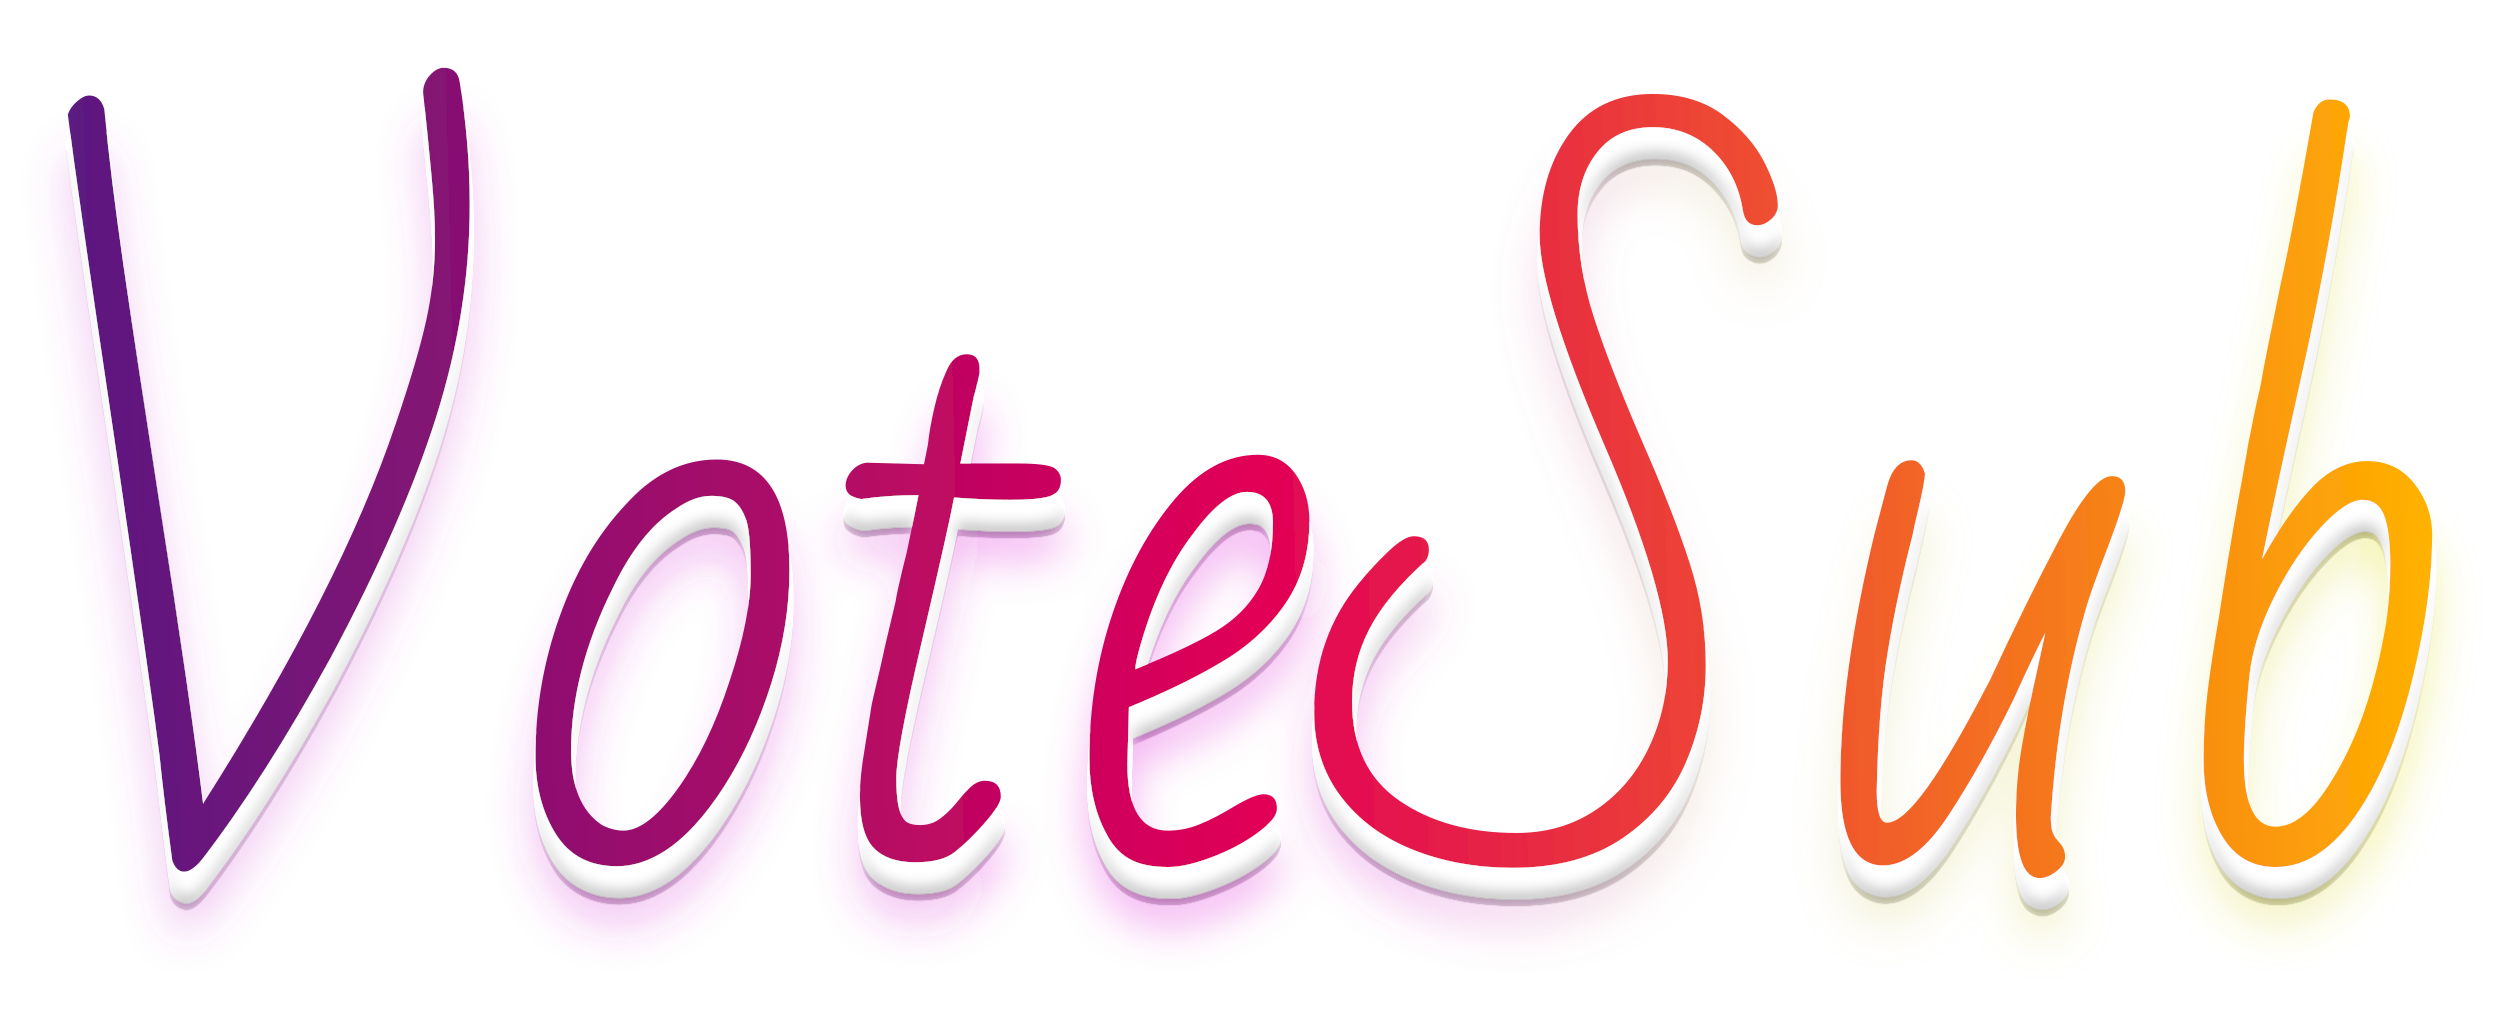
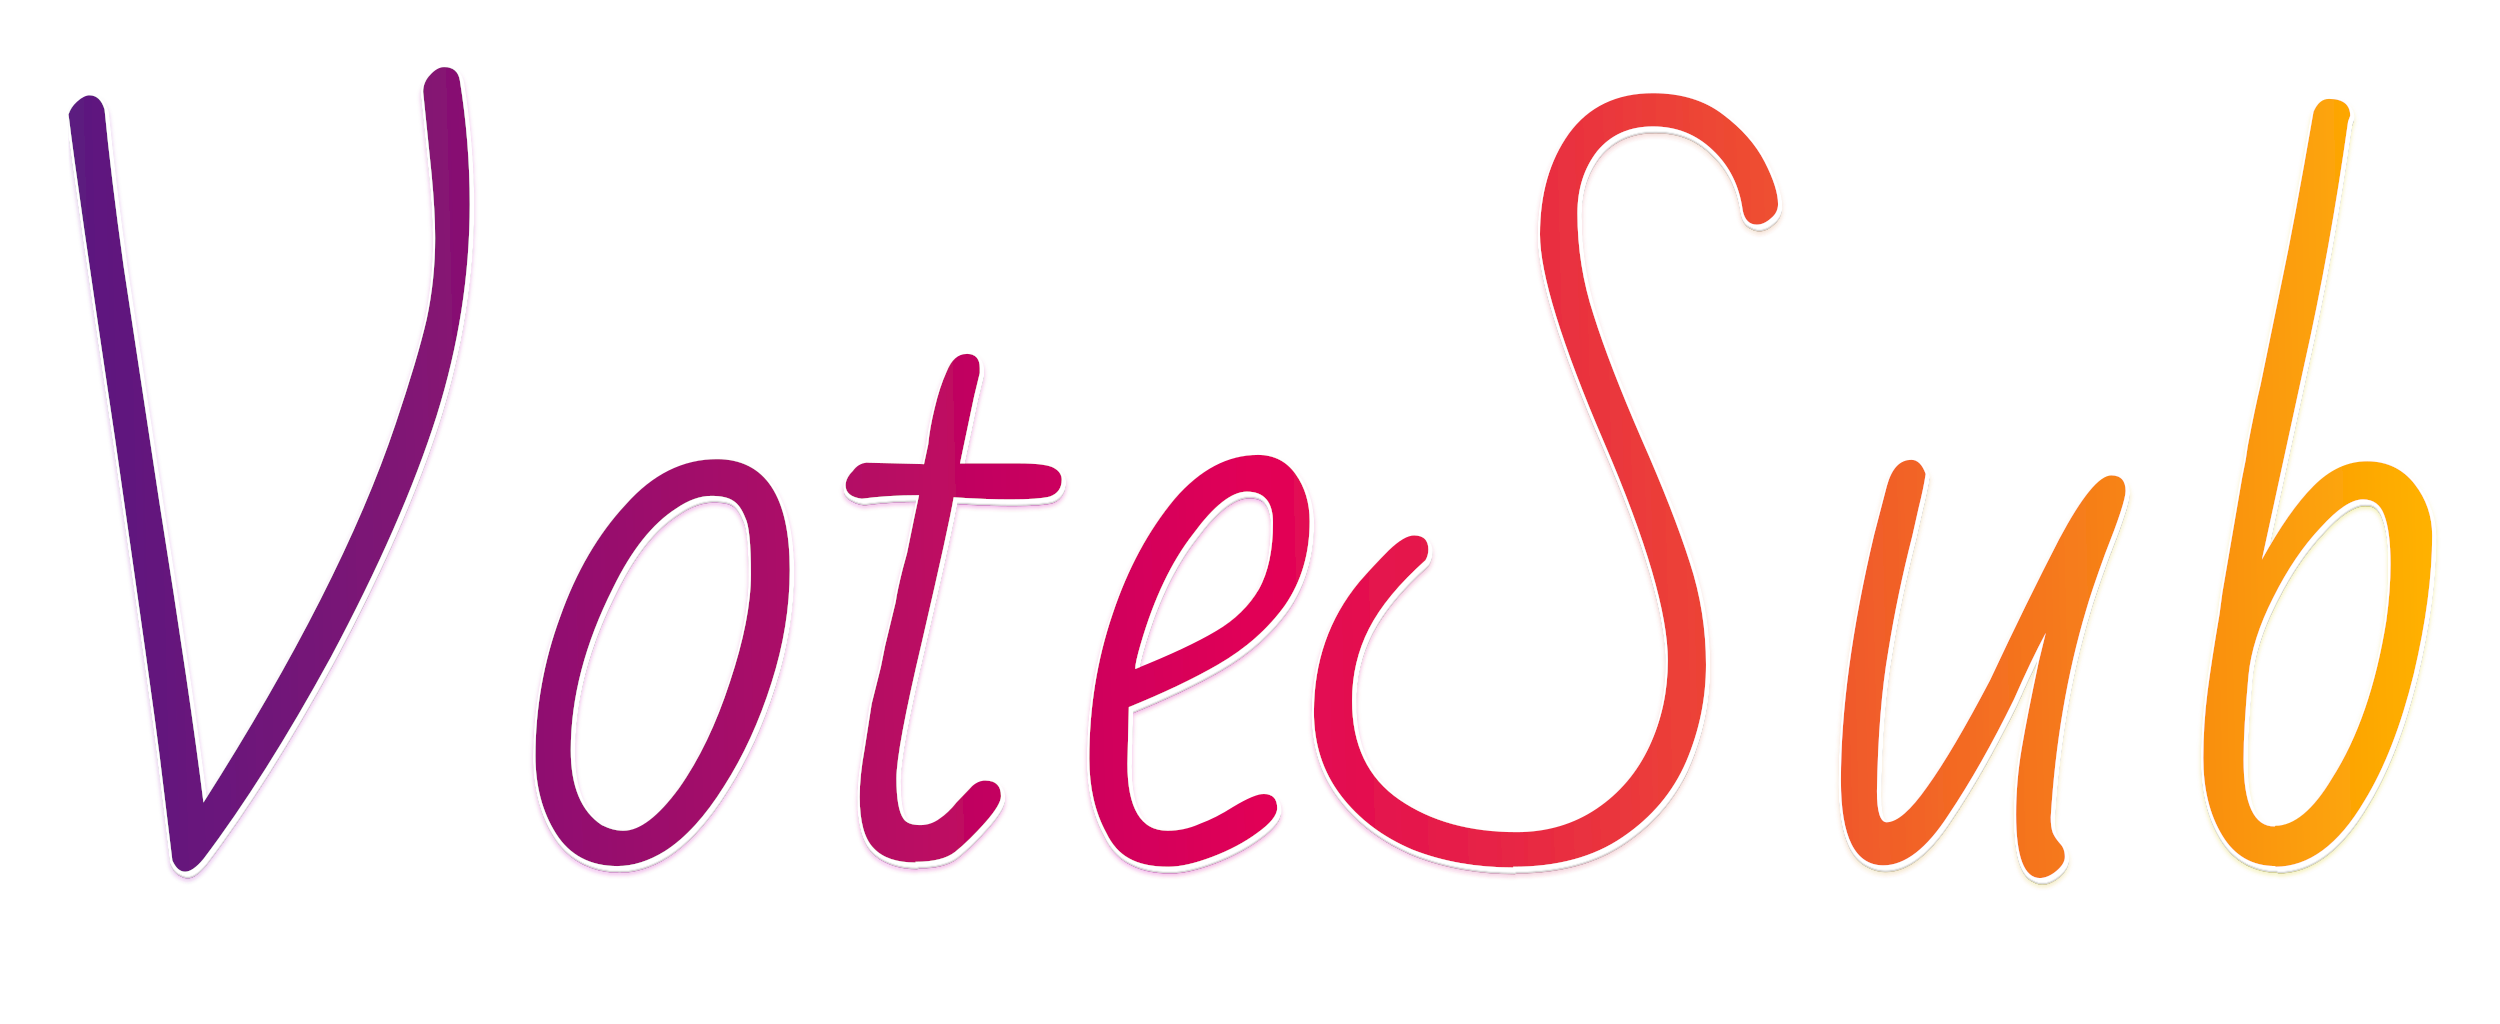
- <svg xmlns="http://www.w3.org/2000/svg" width="353.85" height="144.89">
+ <svg xmlns="http://www.w3.org/2000/svg" viewBox="0 0 3539 1449">
  <defs>
-     <filter id="A" x="-.029" y="-.084" width="1.057" height="1.263">
+     <linearGradient id="b" x1="3432" x2="92" y1="-587" y2="-506" gradientUnits="userSpaceOnUse">
+       <stop offset="0" stop-color="#ffb200" />
+       <stop offset=".5" stop-color="#e10057" />
+       <stop offset="1" stop-color="#5a1a80" />
+     </linearGradient>
+     <filter id="a" width="11" height="13" x="0" y="-1">
      <feFlood flood-color="#fff" result="A" />
-       <feConvolveMatrix in="SourceGraphic" result="B" order="8,8" divisor="1" kernelMatrix="0 0 0 0 0 0 0 0 0 0 0 1 1 0 0 0 0 0 0 1 1 0 0 0 0 0 1 0 0 1 0 0 0 0 1 0 0 1 0 0 0 1 0 0 0 0 1 0 0 1 1 0 0 1 1 0 0 0 0 1 1 0 0 0 " />
+       <feConvolveMatrix divisor="1" in="SourceGraphic" kernelMatrix="0 0 0 0 0 0 0 0 0 0 0 1 1 0 0 0 0 0 0 1 1 0 0 0 0 0 1 0 0 1 0 0 0 0 1 0 0 1 0 0 0 1 0 0 0 0 1 0 0 1 1 0 0 1 1 0 0 0 0 1 1 0 0 0" order="8,8" result="B" />
      <feOffset dy="4" result="C" />
-       <feComposite operator="in" in="A" result="D" />
+       <feComposite in="A" operator="in" result="D" />
      <feGaussianBlur in="C" stdDeviation="3" />
-       <feColorMatrix values="0.7 0 0 0 0  0 0.7 0 0 0  0 0 0.7 0 0  0 0 0 0.3 0" />
+       <feColorMatrix values="0.7 0 0 0 0 0 0.7 0 0 0 0 0 0.7 0 0 0 0 0 0.3 0" />
      <feOffset dy="4" result="E" />
      <feOffset dy="2" in="B" />
-       <feComposite operator="out" in="C" />
+       <feComposite in="C" operator="out" />
      <feGaussianBlur stdDeviation="1" />
-       <feColorMatrix values="0 0 0 0 0  0 0 0 0 0  0 0 0 0 0  0 0 0 0.5 0" />
-       <feComposite operator="in" in2="C" />
+       <feColorMatrix values="0 0 0 0 0 0 0 0 0 0 0 0 0 0 0 0 0 0 0.5 0" />
+       <feComposite in2="C" operator="in" />
      <feOffset dy="1" result="G" />
      <feMerge>
        <feMergeNode in="E" />
        <feMergeNode in="D" />
        <feMergeNode in="G" />
        <feMergeNode in="SourceGraphic" />
      </feMerge>
    </filter>
-     <linearGradient id="B" x1="343.165" x2="9.185" y1="-58.669" y2="-50.641" gradientUnits="userSpaceOnUse">
-       <stop offset="0" stop-color="#ffb200" />
-       <stop offset=".5" stop-color="#e10057" />
-       <stop offset="1" stop-color="#5a1a80" />
-     </linearGradient>
  </defs>
-   <g filter="url(#A)" transform="translate(-73.075 -10.745)">
-     <g transform="translate(73.825 132.345)">
-       <path d="M23.63.22h0q-1.23-9.18-1.79-14.78h0 0q-.9-7.39-6.38-44.8h0 0q-5.38-36.18-6.61-46.03h0 0q.33-1.01 1.29-1.85h0 0q.95-.84 1.73-.84h0 0q1.57 0 2.13 1.9h0 0q.9 9.41 2.74 22.24h0 0q1.85 12.82 4.99 32.98h0 0Q26.21-22.51 28-7.84h0 0q19.49-30.69 27.22-53.65h0 0q3.13-9.18 4.36-14.78h0 0q1.24-5.6 1.24-11.54h0 0q0-3.69-.51-9.07h0 0q-.5-5.38-1.17-11.65h0 0q0-1.34.95-2.41h0 0q.95-1.06 1.96-1.06h0 0q1.9 0 2.24 1.9h0 0q1.45 8.74 1.45 17.48h0 0q0 15-4.76 30.07h0 0q-4.76 15.06-14.95 34.1h0 0Q36.74-11.54 27.89 0h0 0q-1.46 1.79-2.58 1.79h0 0q-1.12 0-1.68-1.57zm62.95.79h0q-5.83 0-8.68-4.59h0 0q-2.86-4.6-2.86-10.98h0 0q0-10.19 3.42-19.77h0 0q3.41-9.57 9.35-15.85h0 0q5.71-6.38 12.88-6.38h0 0q10.3 0 10.3 15.68h0 0q0 7.84-2.57 16.02h0 0q-2.58 8.17-6.67 14.56h0 0q-4.09 6.38-8.45 9.18h0 0q-3.36 2.13-6.72 2.13zm.89-5.04h0q3.47 0 7.79-6.05h0 0q4.31-6.05 7.22-15.01h0 0q3.02-8.96 3.02-15.23h0 0q0-6.5-.78-8.06h0 0q-.67-1.68-1.68-2.36h0 0q-1.01-.67-3.14-.67h0 0q-2.35 0-4.92 1.79h0 0q-5.16 3.25-8.96 11.2h0 0q-5.94 11.88-5.94 23.08h0 0q0 7.61 4.37 10.52h0 0q1.57.79 3.02.79zM128.8.45h0q-3.92 0-5.88-2.02h0 0q-1.96-2.01-1.96-7.28h0 0q0-2.91.67-6.72h0l1.01-6.38 1.23-5.27.67-3.02L126-36.4h0q.22-1.46 1.01-4.7h0l.56-2.24 1.01-4.82.67-3.36h0q-4.37 0-8.07.56h0 0q-2.24-.34-2.24-1.9h0 0q0-1.12.9-2.13h0 0q.9-1.01 2.13-1.12h0l8.06.22h0q0 0 .56-2.8h0 0q.23-2.24.9-5.15h0 0q.67-2.91 1.68-5.15h0 0q1.01-2.47 2.91-2.47h0 0q1.79 0 1.79 2.02h0v.67h0q-.45 2.24-.78 3.25h0L135.18-56h8.07 0q4.25 0 5.26.67h0 0q.9.67.9 1.68h0 0q0 1.79-1.63 2.3h0 0q-1.62.5-5.54.5h0 0q-3.58 0-7.95-.33h0 0q-.67 3.69-4.59 20.49h0 0q-3.59 15.23-3.59 19.27h0 0q0 4.36 1.01 5.71h0 0q.56.89 2.35.89h0 0q1.57 0 2.75-.84h0 0q1.17-.84 2.4-2.29h0 0q1.24-1.57 2.13-2.35h0 0q.9-.79 1.91-.79h0 0q2.24 0 2.24 2.24h0 0q0 1.12-2.24 3.7h0 0q-2.24 2.57-4.26 4.14h0 0Q132.61.45 128.8.45zm35.84.67h0q-3.58 0-5.6-1.18h0 0q-2.02-1.17-3.25-3.64h0 0q-2.35-4.36-2.35-10.52h0 0q0-10.76 3.25-20.44h0 0q3.25-9.69 8.85-16.3h0 0q5.37-6.27 11.76-6.27h0 0q3.36 0 5.32 2.74h0 0q1.96 2.75 1.96 6.67h0 0q0 6.83-3.53 11.87h0 0q-3.53 5.04-9.47 8.4h0 0q-5.15 3.02-12.54 6.05h0l-.22 8.06h0q0 9.41 5.71 9.41h0 0q2.35 0 4.53-.9h0 0q2.19-.89 4.76-2.46h0 0q3.03-1.79 4.26-1.79h0 0q1.9 0 1.9 2.01h0 0q0 1.46-2.74 3.47h0 0q-2.74 2.02-6.44 3.42h0 0q-3.7 1.4-6.16 1.4zm-4.7-28h0q7.5-3.02 11.42-5.38h0 0q3.92-2.35 5.99-5.93h0 0q2.07-3.59 2.07-9.41h0 0q0-4.37-3.69-4.37h0 0q-3.25 0-7.62 5.94h0 0q-4.59 5.93-7.39 15.57h0 0q-.78 2.68-.78 3.58zm53.42 28.11h0q-7.73 0-14.17-2.57h0 0Q192.75-3.92 189-8.9h0 0q-3.75-4.99-3.75-11.82h0 0q0-10.64 6.38-18.37h0 0q1.91-2.35 4.15-4.48h0 0q2.24-2.13 3.58-2.13h0 0q2.13 0 2.13 1.91h0 0q0 .89-.45 1.57h0 0q-5.6 5.04-8.01 9.74h0 0q-2.41 4.7-2.41 10.19h0 0q0 9.41 6.67 14h0 0q6.66 4.59 16.63 4.59h0 0q6.38 0 11.26-3.3h0 0q4.87-3.3 7.5-8.9h0 0q2.63-5.6 2.63-12.1h0 0q0-9.86-9.07-30.8h0 0q-9.07-21.17-9.07-29.46h0 0q0-8.62 4.14-14.33h0 0q4.15-5.71 11.87-5.71h0 0q5.94 0 9.92 2.96h0 0q3.97 2.97 5.88 6.72h0 0q1.9 3.76 1.9 6.11h0 0q0 1.12-.95 1.96h0 0q-.95.84-1.96.84h0 0q-1.68 0-2.02-2.02h0 0q-.78-5.15-4.25-8.51h0 0q-3.48-3.36-8.52-3.36h0 0q-5.04 0-7.84 3.53h0 0q-2.8 3.53-2.8 8.79h0 0q0 7.39 2.24 14.39h0 0q2.24 7 6.84 17.64h0 0q4.48 10.19 6.77 17.31h0 0q2.3 7.11 2.3 14.5h0 0q0 7.17-2.8 13.72h0 0q-2.8 6.55-8.96 10.75h0 0q-6.16 4.2-15.57 4.2zm74.59 1.46h0q-3.36 0-3.36-8.96h0 0q0-4.71.79-9.41h0 0q.78-4.7 2.46-12.21h0l.9-4.14h0q-1.91 3.69-4.48 9.41h0 0q-4.6 9.4-9.24 16.46h0 0Q270.37.9 265.78.9h0 0q-6.05 0-6.05-11.99h0 0q0-14.89 4.81-34.83h0l1.8-6.83h0q1-3.7 3.47-3.7h0 0q1.34 0 1.9 1.91h0 0q-.22 2.01-.89 4.81h0 0q-.68 2.8-.9 4.03h0 0q-2.13 8.18-3.47 16.3h0 0q-1.35 8.12-1.57 19.77h0 0q0 4.48 1.46 4.48h0 0q2.12 0 5.71-4.99h0 0q3.58-4.98 8.85-15.17h0 0q5.15-11.09 9.85-19.99h0 0q4.71-8.91 7.39-8.91h0 0q1.91 0 1.91 2.13h0 0q0 1.57-2.8 8.85h0 0q-2.13 5.49-2.8 7.95h0 0q-3.92 13.44-4.93 29.34h0 0q0 1.46.28 2.19h0 0q.28.73 1.01 1.51h0 0q.73.78.73 1.9h0 0q0 1.12-1.24 2.08h0 0q-1.23.95-2.35.95zm33.38-1.57h0q-4.93 0-7.56-4.37h0 0q-2.63-4.37-2.63-10.86h0 0q0-4.82.56-9.47h0 0q.56-4.64 1.68-11.03h0l.44-2.91h0q1.68-10.53 2.8-16.35h0 0q.23-1.46.45-2.58h0 0q.23-1.12.34-2.01h0 0q1.01-5.27 1.79-8.52h0 0q.56-3.36 2.91-14.67h0 0q1.79-7.95 4.59-24.08h0 0q.79-1.79 2.24-1.79h0 0q2.92 0 2.92 2.46h0l-.23.79h0q-2.69 18.14-6.27 34.27h0 0q-4.03 18.03-5.94 27.55h0 0q3.81-6.83 7.28-10.36h0 0q3.48-3.53 7.62-3.53h0 0q4.14 0 6.66 3.2h0 0q2.52 3.19 2.52 7.33h0 0q0 8.63-2.63 19.66h0 0q-2.63 11.03-6.89 17.97h0 0q-5.6 9.3-12.65 9.3zm0-5.71h0q4.03 0 8.06-6.72h0 0q5.38-8.63 7.62-22.29h0 0q.56-4.26.56-8.06h0 0q0-4.6-.84-6.89h0 0q-.84-2.3-3.08-2.3h0 0q-2.35 0-5.99 3.98h0 0q-3.64 3.97-6.56 9.85h0 0q-2.91 5.88-3.47 11.04h0 0q-.78 7.5-.78 11.87h0 0q0 9.52 4.48 9.52z" fill="url(#B)" />
-     </g>
+   <g filter="url(#a)" transform="translate(-730-107)">
+     <path d="m236 2-18-148q-9-73-63-448-54-361-66-460 3-10 12-18 10-9 18-9 15 0 21 20 9 93 27 222l50 330Q262-226 280-80q195-306 272-536 31-92 44-148 12-56 12-115 0-37-5-90l-12-117q0-14 10-24 10-11 20-11 19 0 22 19 14 87 14 175 0 150-47 300-48 151-150 342-93 170-180 285-15 18-26 18T236 2zm630 8q-58 0-87-46-29-46-29-110 0-102 35-197 34-96 93-159 57-64 129-64 103 0 103 157 0 79-26 160-26 82-67 146-40 64-84 92Q899 10 866 10zm9-50q34 0 78-60 43-61 72-150 30-90 30-153 0-65-8-80-7-18-17-24-10-7-31-7-24 0-50 18-50 32-89 112-60 119-60 230 0 77 44 106 16 8 30 8zM1288 5q-40 0-59-20-20-20-20-73 0-30 7-68l10-64 13-52 6-30 15-62q2-15 10-47l6-22 10-49 7-33q-44 0-81 5-23-3-23-19 0-10 10-20 8-11 20-12l81 2 6-28q2-22 9-51 7-30 17-52 10-25 29-25 18 0 18 20v7l-8 33-20 95h82q42 0 52 7 10 6 10 16 0 18-17 24-16 4-56 4-35 0-80-3-6 37-45 205-36 152-36 193 0 43 10 57 6 9 24 9 15 0 27-9 12-8 24-23l22-23q9-8 19-8 22 0 22 22 0 12-22 37-23 26-43 42-18 14-56 14zm358 6q-35 0-56-12-20-11-32-36-24-44-24-105 0-108 33-205 32-96 88-163 54-62 118-62 34 0 53 27 20 28 20 67 0 68-35 119-36 50-95 84-52 30-126 60l-2 80q0 95 57 95 24 0 46-10 22-8 47-24 30-18 43-18 19 0 19 20 0 15-28 35-27 20-64 34t-62 14zm-47-280q75-30 115-54 39-23 60-59 20-36 20-94 0-44-37-44-32 0-76 60-46 59-74 155-8 27-8 36zm535 281q-78 0-142-25Q1928-40 1890-90q-38-50-38-118 0-107 64-184 20-23 42-45 22-21 36-21 20 0 20 20 0 8-4 15-56 50-80 97-24 47-24 102 0 94 67 140t166 46q64 0 113-33t75-89q26-56 26-121 0-99-90-308-91-212-91-295 0-86 41-143 42-57 119-57 60 0 99 30 40 30 59 67 19 37 19 60 0 12-10 20-10 9-20 9-16 0-20-20-7-52-42-85-35-34-85-34t-79 35q-28 36-28 88 0 74 23 144 22 70 68 176 45 102 68 174 23 70 23 145 0 71-28 137-28 65-90 107-61 42-155 42zM2880 27q-34 0-34-90 0-47 8-94t24-122l10-41q-20 37-45 94-46 94-93 164-46 71-92 71-60 0-60-120 0-149 47-348l18-69q10-37 35-37 13 0 20 20-3 20-10 48l-9 40q-21 82-34 163-14 81-16 198 0 44 14 44 22 0 57-50 36-50 89-151 52-111 98-200 48-90 74-90 20 0 20 22 0 16-29 89-20 55-27 80-40 134-50 293 0 14 3 22 3 7 10 15 7 7 7 19 0 10-12 20t-24 10zM3213 10q-49 0-75-43-27-44-27-110 0-47 6-94 6-46 17-110l4-30 28-163 5-25 3-20q10-53 18-86l30-146q17-80 45-241 8-18 22-18 30 0 30 24l-3 8Q3290-860 3254-700l-60 276q38-69 73-104t76-35q42 0 67 32t25 73q0 86-26 196-27 110-70 180-55 93-126 93zm0-57q40 0 80-67 55-86 77-223 6-43 6-80 0-47-9-70-8-22-30-22-24 0-60 40Q3240-430 3210-370q-30 59-35 110-7 75-7 119 0 95 44 95" fill="url(#b)" transform="translate( 738 1323)" />
  </g>
</svg>
